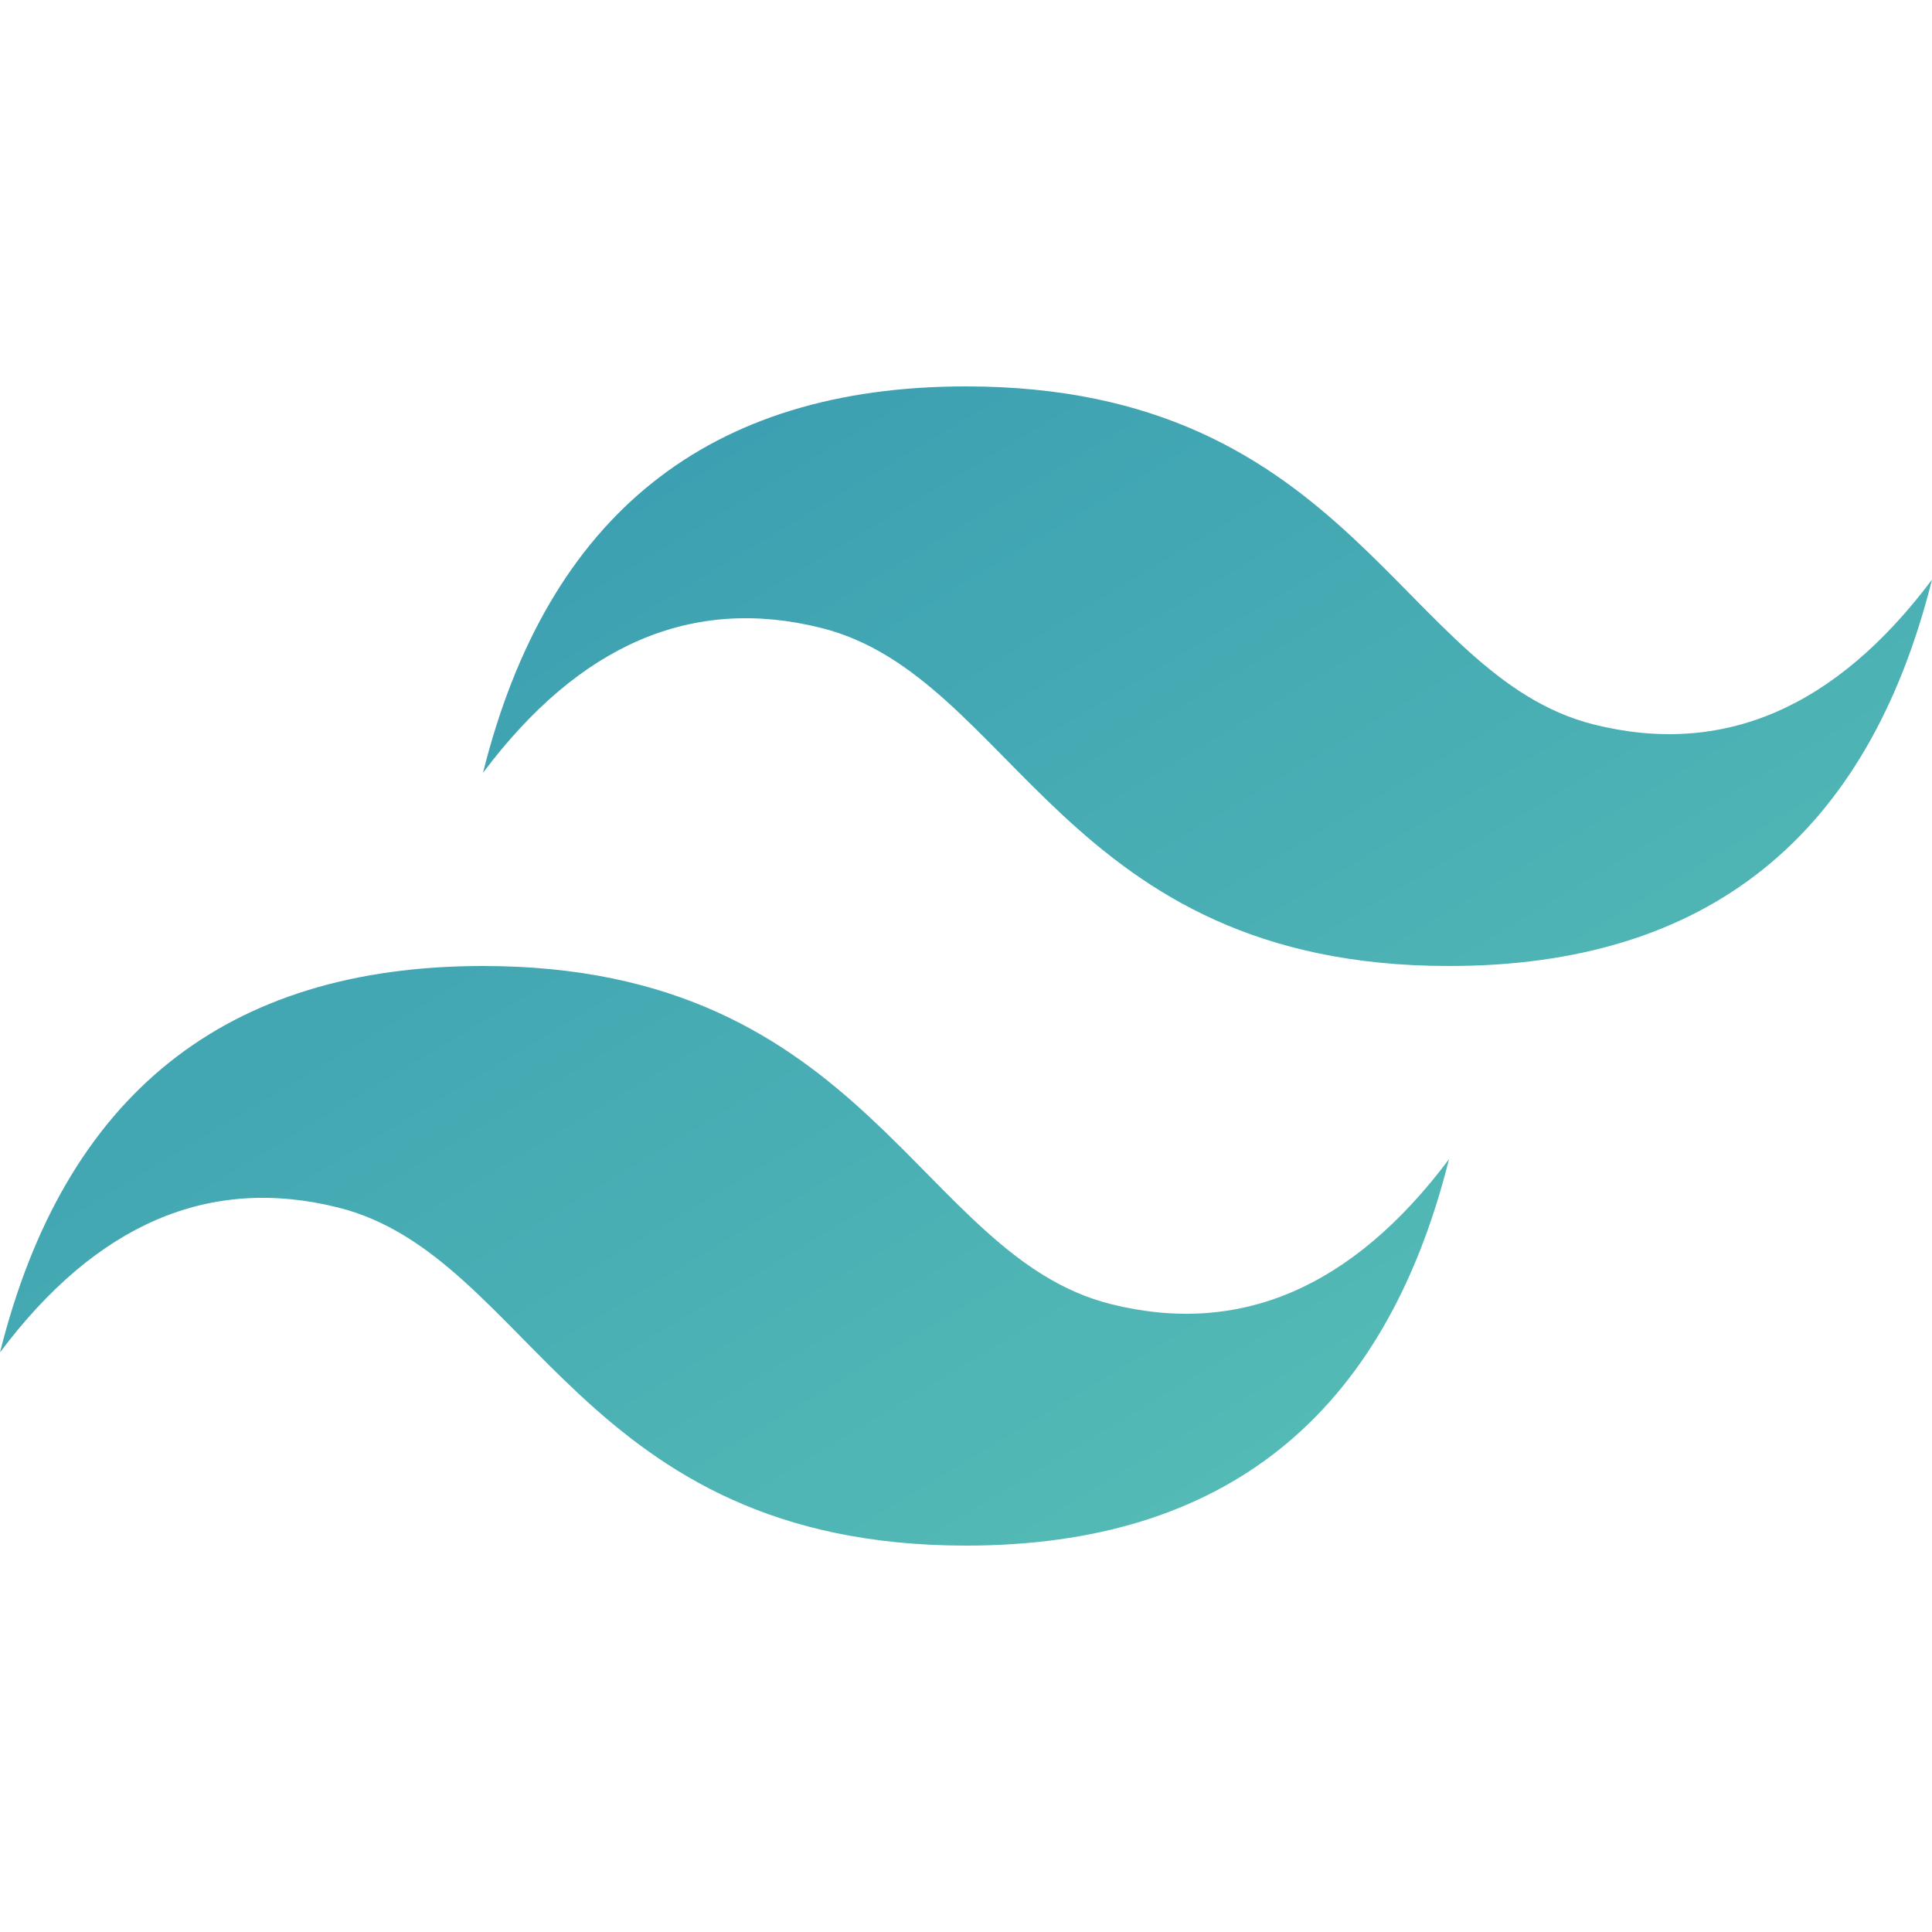
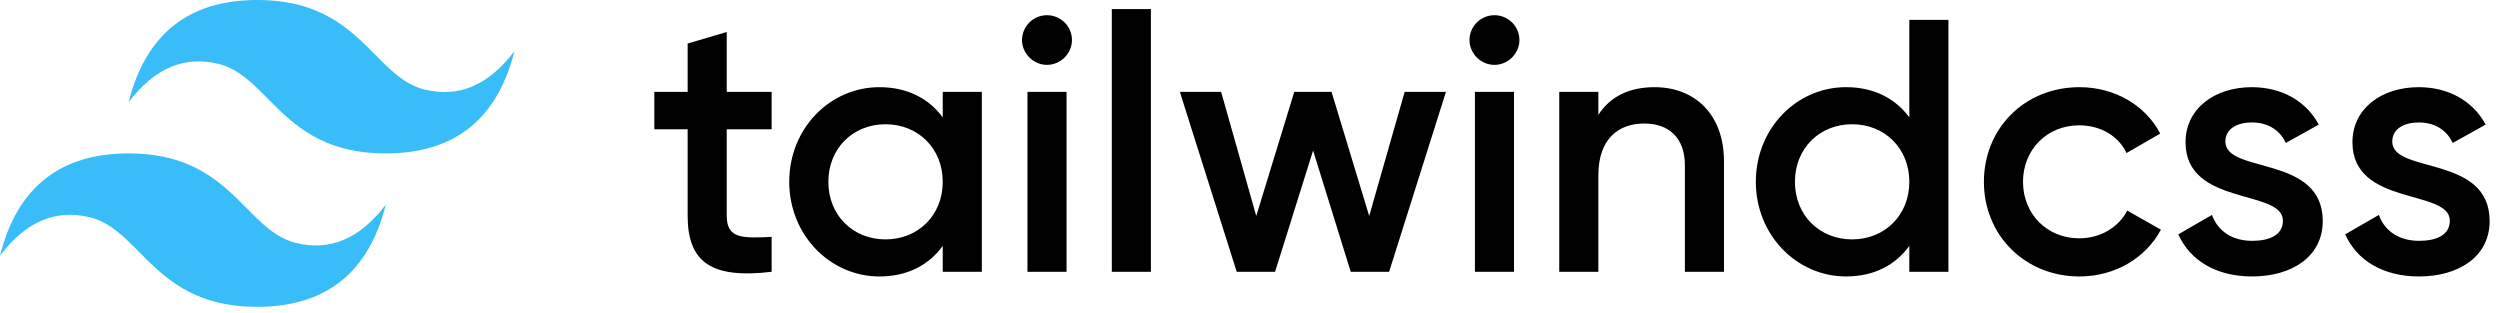
- <svg xmlns="http://www.w3.org/2000/svg" width="64" height="64">
-   <defs>
-     <linearGradient x1="0" y1="-21.333" y2="85.333" id="A" x2="64" gradientUnits="userSpaceOnUse">
-       <stop stop-color="#2383ae" offset="0%" />
-       <stop stop-color="#6dd7b9" offset="100%" />
-     </linearGradient>
-   </defs>
-   <path d="M16 25.6c2.133-8.533 7.467-12.8 16-12.8 12.8 0 14.4 9.6 20.8 11.2 4.267 1.067 8-.533 11.2-4.8C61.867 27.733 56.533 32 48 32c-12.8 0-14.4-9.6-20.8-11.2-4.267-1.067-8 .533-11.2 4.8zM0 44.8C2.133 36.267 7.467 32 16 32c12.8 0 14.4 9.6 20.8 11.2 4.267 1.067 8-.533 11.2-4.8-2.133 8.533-7.467 12.8-16 12.8-12.8 0-14.4-9.6-20.8-11.2-4.267-1.067-8 .533-11.2 4.8z" fill="url(#A)" fill-rule="evenodd" />
+ <svg viewBox="0 0 248 31" class="text-slate-900 dark:text-white w-auto h-5">
+   <path fill-rule="evenodd" clip-rule="evenodd" d="M25.517 0C18.712 0 14.46 3.382 12.758 10.146c2.552-3.382 5.529-4.65 8.931-3.805 1.941.482 3.329 1.882 4.864 3.432 2.502 2.524 5.398 5.445 11.722 5.445 6.804 0 11.057-3.382 12.758-10.145-2.551 3.382-5.528 4.65-8.93 3.804-1.942-.482-3.33-1.882-4.865-3.431C34.736 2.92 31.841 0 25.517 0zM12.758 15.218C5.954 15.218 1.701 18.6 0 25.364c2.552-3.382 5.529-4.65 8.93-3.805 1.942.482 3.33 1.882 4.865 3.432 2.502 2.524 5.397 5.445 11.722 5.445 6.804 0 11.057-3.381 12.758-10.145-2.552 3.382-5.529 4.65-8.931 3.805-1.941-.483-3.329-1.883-4.864-3.432-2.502-2.524-5.398-5.446-11.722-5.446z" fill="#38bdf8" />
+   <path fill-rule="evenodd" clip-rule="evenodd" d="M76.546 12.825h-4.453v8.567c0 2.285 1.508 2.249 4.453 2.106v3.463c-5.962.714-8.332-.928-8.332-5.569v-8.567H64.91V9.112h3.304V4.318l3.879-1.143v5.937h4.453v3.713zM93.52 9.112h3.878v17.849h-3.878v-2.57c-1.365 1.891-3.484 3.034-6.285 3.034-4.884 0-8.942-4.105-8.942-9.389 0-5.318 4.058-9.388 8.942-9.388 2.801 0 4.92 1.142 6.285 2.999V9.112zm-5.674 14.636c3.232 0 5.674-2.392 5.674-5.712s-2.442-5.711-5.674-5.711-5.674 2.392-5.674 5.711c0 3.32 2.442 5.712 5.674 5.712zm16.016-17.313c-1.364 0-2.477-1.142-2.477-2.463a2.475 2.475 0 012.477-2.463 2.475 2.475 0 012.478 2.463c0 1.32-1.113 2.463-2.478 2.463zm-1.939 20.526V9.112h3.879v17.849h-3.879zm8.368 0V.9h3.878v26.06h-3.878zm29.053-17.849h4.094l-5.638 17.849h-3.807l-3.735-12.03-3.771 12.03h-3.806l-5.639-17.849h4.094l3.484 12.315 3.771-12.315h3.699l3.734 12.315 3.52-12.315zm8.906-2.677c-1.365 0-2.478-1.142-2.478-2.463a2.475 2.475 0 012.478-2.463 2.475 2.475 0 012.478 2.463c0 1.32-1.113 2.463-2.478 2.463zm-1.939 20.526V9.112h3.878v17.849h-3.878zm17.812-18.313c4.022 0 6.895 2.713 6.895 7.354V26.96h-3.878V16.394c0-2.713-1.58-4.14-4.022-4.14-2.55 0-4.561 1.499-4.561 5.14v9.567h-3.879V9.112h3.879v2.285c1.185-1.856 3.124-2.749 5.566-2.749zm25.282-6.675h3.879V26.96h-3.879v-2.57c-1.364 1.892-3.483 3.034-6.284 3.034-4.884 0-8.942-4.105-8.942-9.389 0-5.318 4.058-9.388 8.942-9.388 2.801 0 4.92 1.142 6.284 2.999V1.973zm-5.674 21.775c3.232 0 5.674-2.392 5.674-5.712s-2.442-5.711-5.674-5.711-5.674 2.392-5.674 5.711c0 3.32 2.442 5.712 5.674 5.712zm22.553 3.677c-5.423 0-9.481-4.105-9.481-9.389 0-5.318 4.058-9.388 9.481-9.388 3.519 0 6.572 1.82 8.008 4.605l-3.34 1.928c-.79-1.678-2.549-2.749-4.704-2.749-3.16 0-5.566 2.392-5.566 5.604 0 3.213 2.406 5.605 5.566 5.605 2.155 0 3.914-1.107 4.776-2.749l3.34 1.892c-1.508 2.82-4.561 4.64-8.08 4.64zm14.472-13.387c0 3.249 9.661 1.285 9.661 7.89 0 3.57-3.125 5.497-7.003 5.497-3.591 0-6.177-1.607-7.326-4.177l3.34-1.927c.574 1.606 2.011 2.57 3.986 2.57 1.724 0 3.052-.571 3.052-2 0-3.176-9.66-1.391-9.66-7.781 0-3.356 2.909-5.462 6.572-5.462 2.945 0 5.387 1.357 6.644 3.713l-3.268 1.82c-.647-1.392-1.904-2.035-3.376-2.035-1.401 0-2.622.607-2.622 1.892zm16.556 0c0 3.249 9.66 1.285 9.66 7.89 0 3.57-3.124 5.497-7.003 5.497-3.591 0-6.176-1.607-7.326-4.177l3.34-1.927c.575 1.606 2.011 2.57 3.986 2.57 1.724 0 3.053-.571 3.053-2 0-3.176-9.66-1.391-9.66-7.781 0-3.356 2.908-5.462 6.572-5.462 2.944 0 5.386 1.357 6.643 3.713l-3.268 1.82c-.646-1.392-1.903-2.035-3.375-2.035-1.401 0-2.622.607-2.622 1.892z" fill="currentColor" />
</svg>
